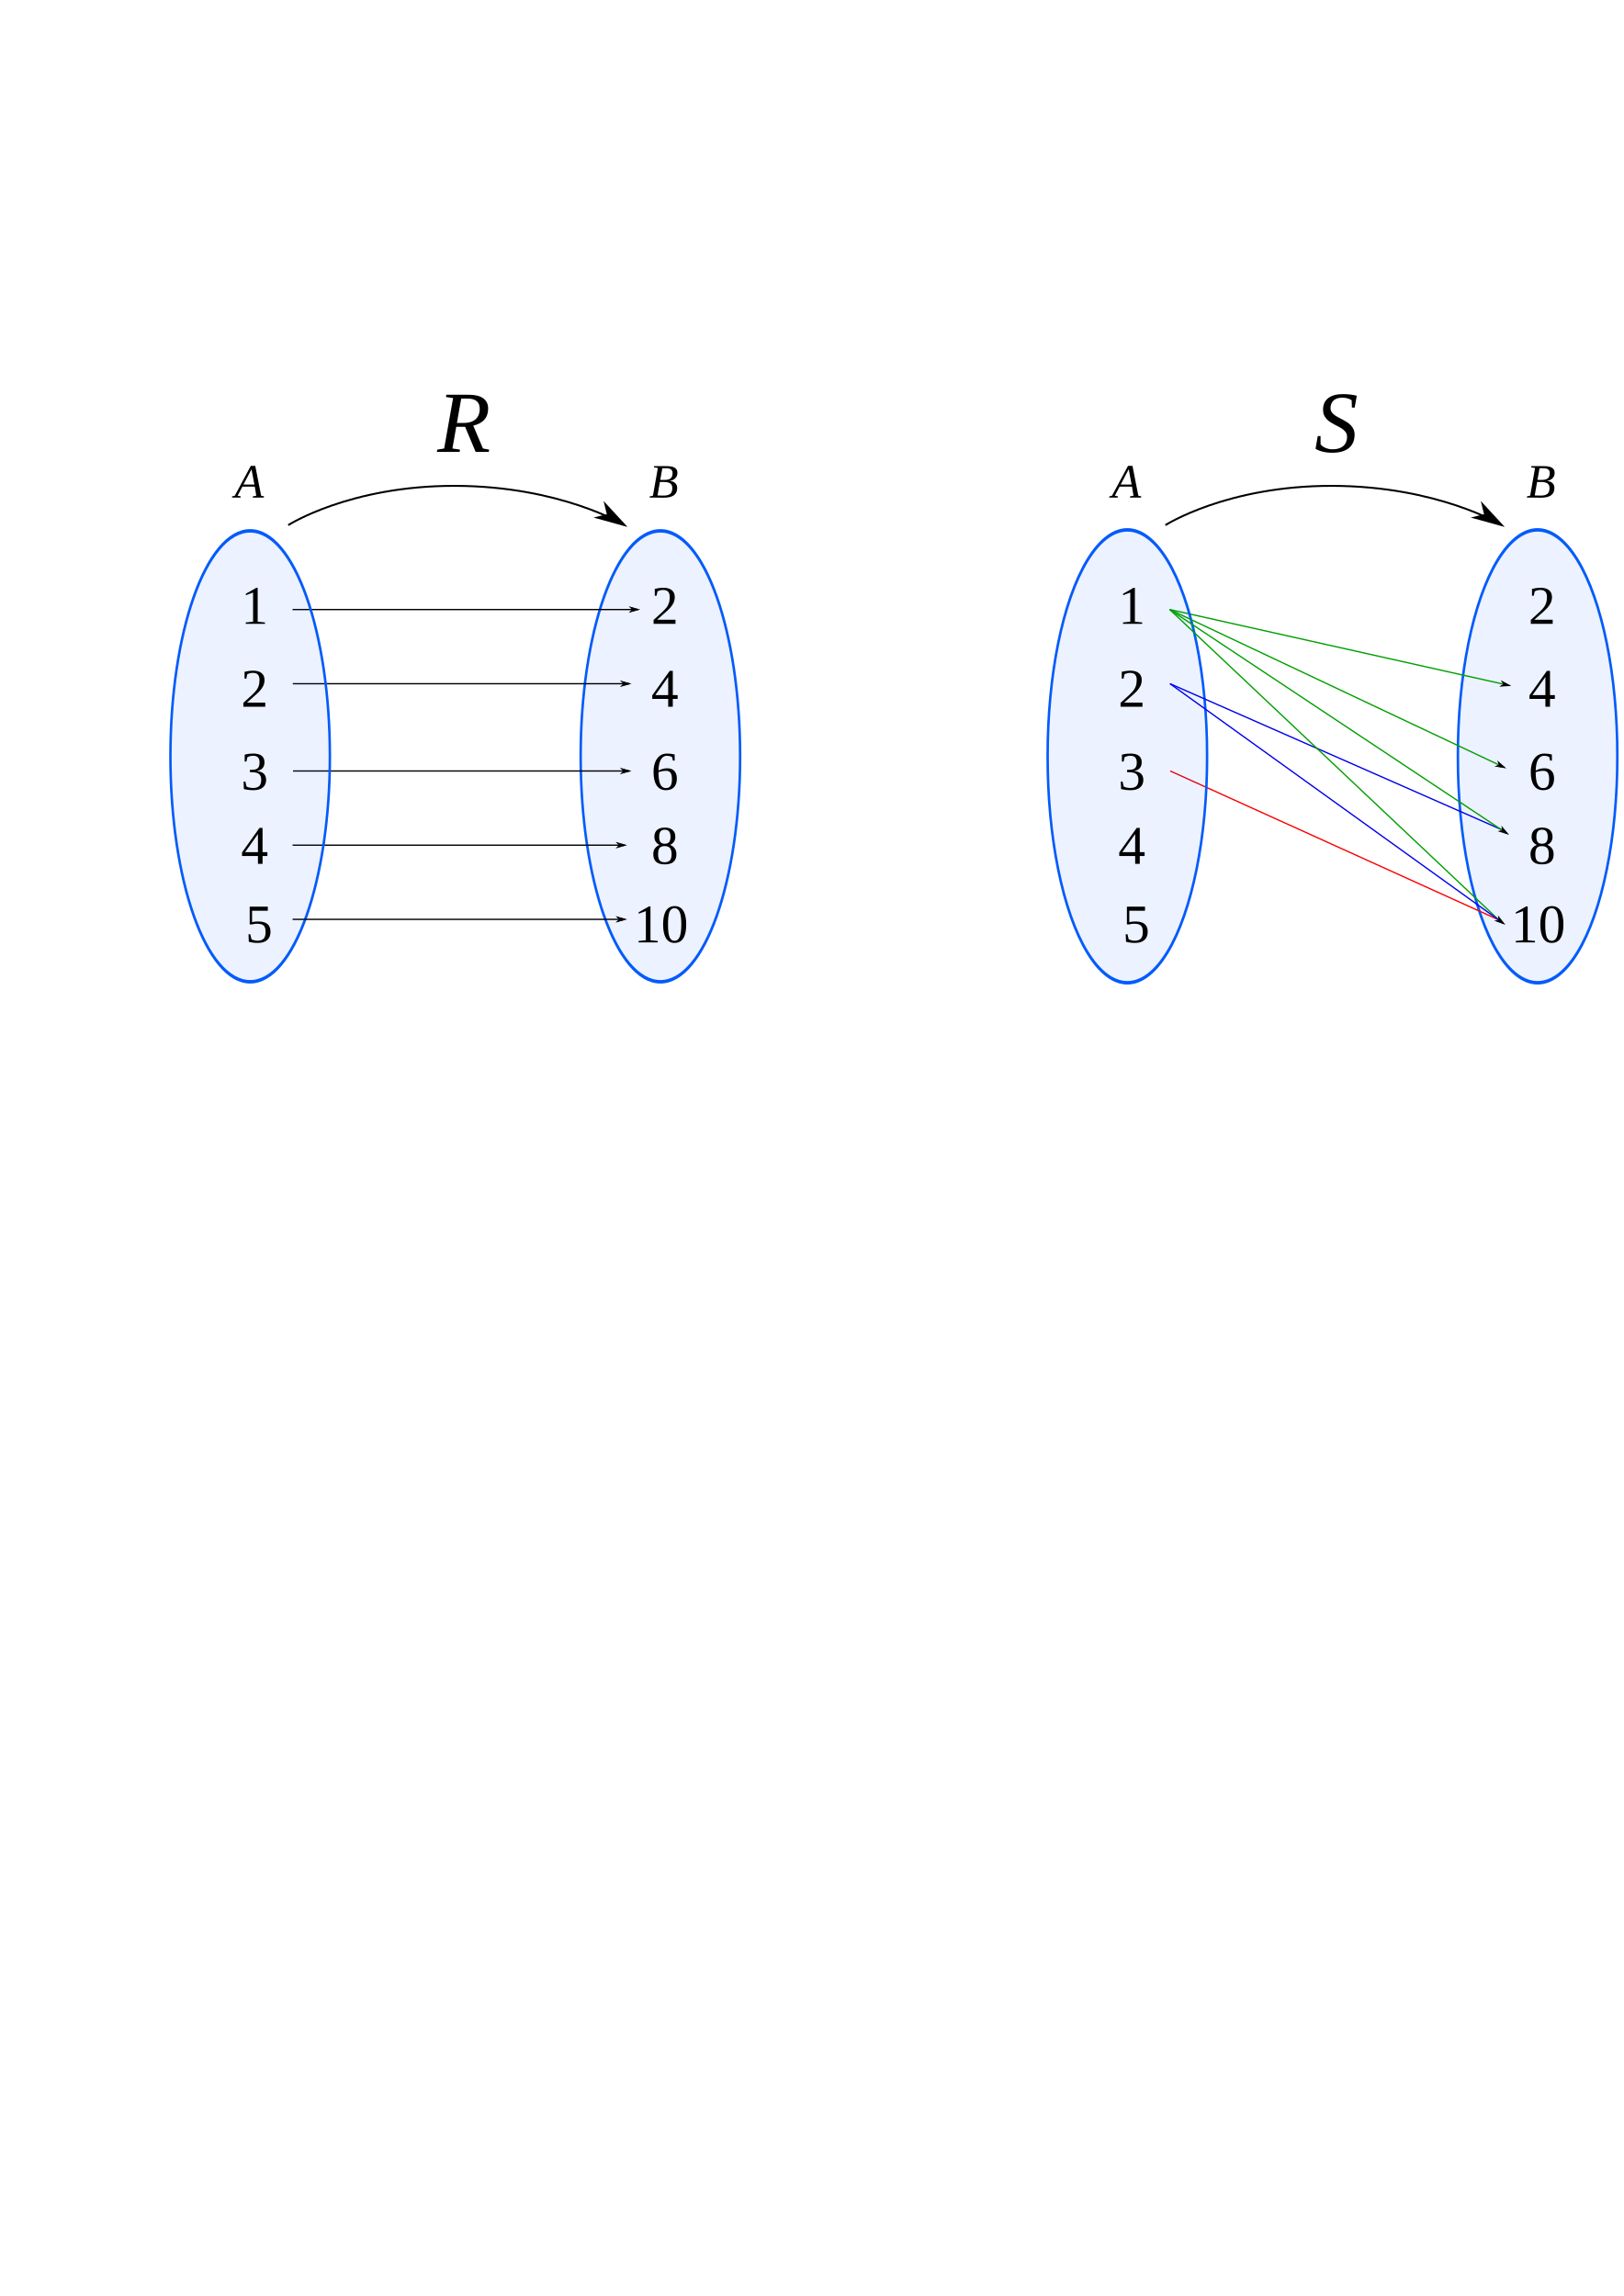
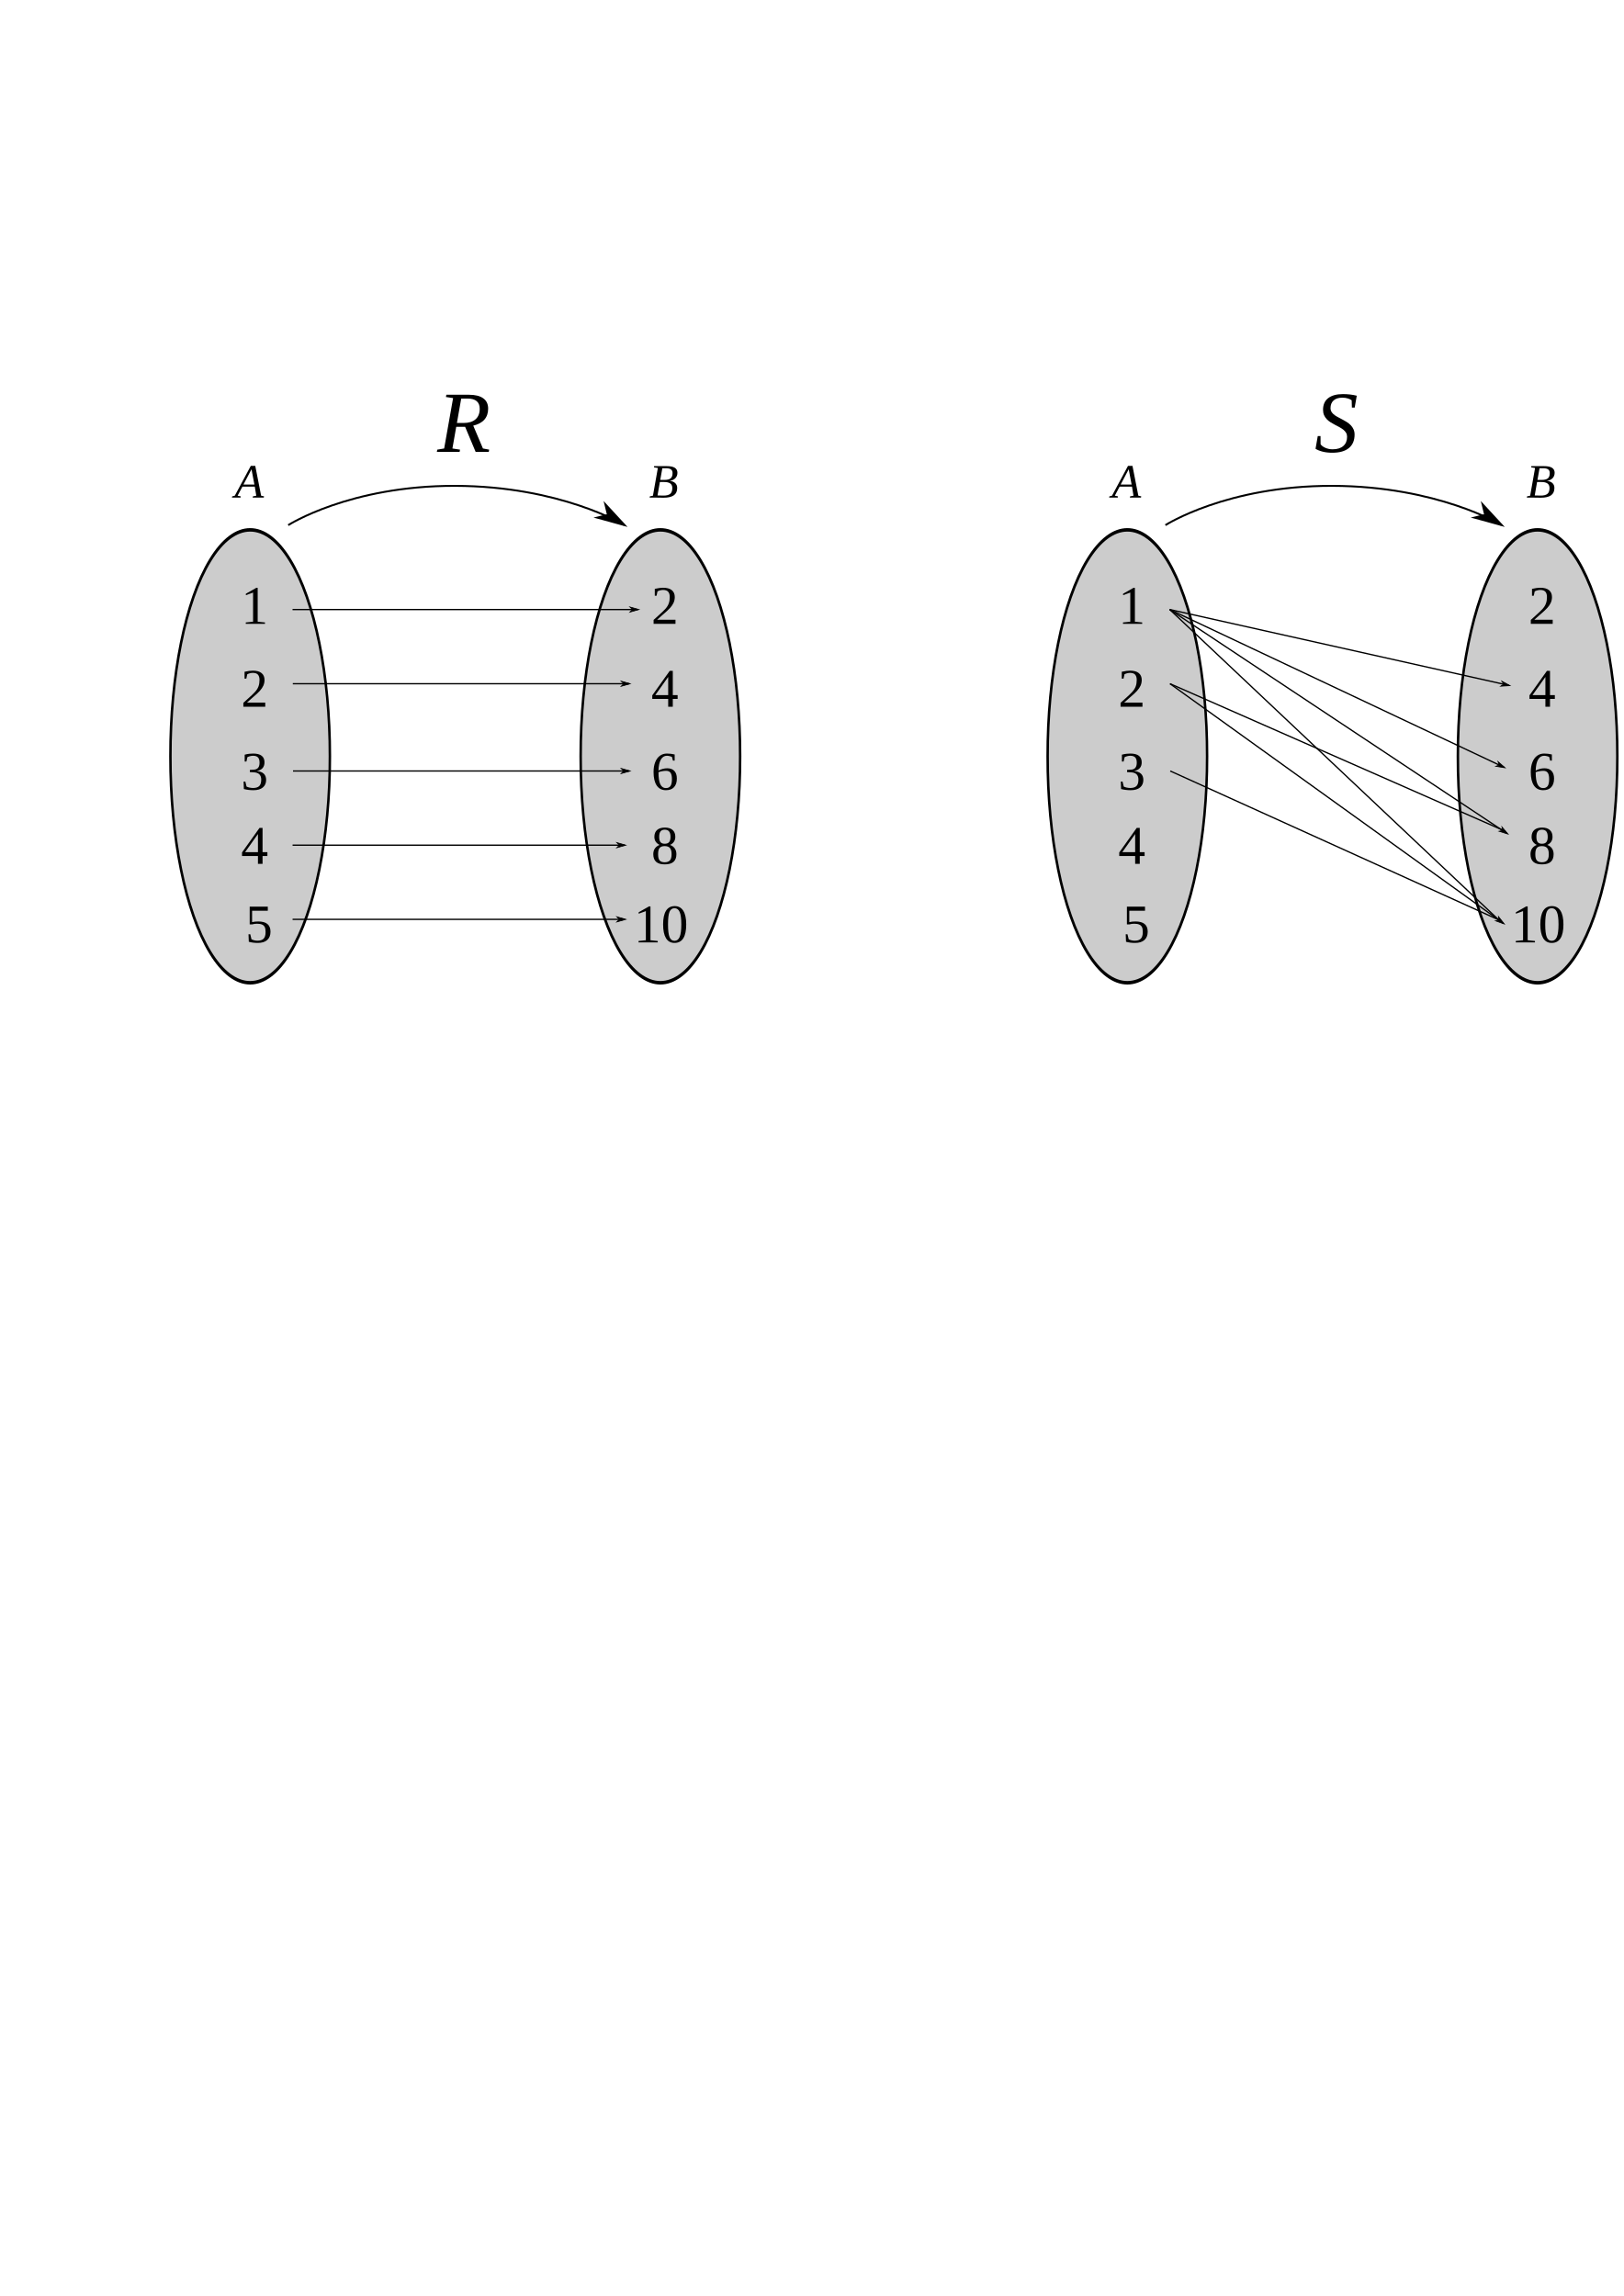
<svg xmlns="http://www.w3.org/2000/svg" xmlns:ns1="http://www.openswatchbook.org/uri/2009/osb" width="744.094" height="1052.362" id="svg2" version="1.1">
  <defs id="defs4">
    <marker orient="auto" refY="0.0" refX="0.0" id="Arrow2Lend" style="overflow:visible;">
      <path id="path5283" style="font-size:12.0;fill-rule:evenodd;stroke-width:0.625;stroke-linejoin:round;" d="M 8.719,4.034 L -2.207,0.016 L 8.719,-4.002 C 6.973,-1.63 6.983,1.616 8.719,4.034 z " transform="scale(1.1) rotate(180) translate(1,0)" />
    </marker>
    <marker orient="auto" refY="0.0" refX="0.0" id="Arrow1Mend" style="overflow:visible;">
      <path id="path5271" d="M 0.0,0.0 L 5.0,-5.0 L -12.5,0.0 L 5.0,5.0 L 0.0,0.0 z " style="fill-rule:evenodd;stroke:#000000;stroke-width:1.0pt;marker-start:none;" transform="scale(0.4) rotate(180) translate(10,0)" />
    </marker>
    <marker orient="auto" refY="0.0" refX="0.0" id="Arrow1Lend" style="overflow:visible;">
      <path id="path5265" d="M 0.0,0.0 L 5.0,-5.0 L -12.5,0.0 L 5.0,5.0 L 0.0,0.0 z " style="fill-rule:evenodd;stroke:#000000;stroke-width:1.0pt;marker-start:none;" transform="scale(0.8) rotate(180) translate(12.5,0)" />
    </marker>
    <linearGradient id="linearGradient5205" ns1:paint="solid">
      <stop style="stop-color:#055bfb;stop-opacity:1;" offset="0" id="stop5207" />
    </linearGradient>
  </defs>
  <g id="layer1">
-     <g id="g11901" transform="translate(-74,0)">
-       <path style="fill:#055bfb;fill-opacity:0.076;stroke:#045bfb;stroke-width:1.6;stroke-miterlimit:4;stroke-opacity:1;stroke-dasharray:none" id="path5239" d="m 229.286,347.719 c 0,57.004 -23.025,103.214 -51.429,103.214 -28.403,0 -51.429,-46.211 -51.429,-103.214 0,-57.004 23.025,-103.214 51.429,-103.214 28.403,0 51.429,46.211 51.429,103.214 z" transform="matrix(0.7104569,0,0,1.001214,250.2765,-1.486134)" />
-       <text xml:space="preserve" style="font-size:25px;font-style:normal;font-variant:normal;font-weight:bold;font-stretch:normal;line-height:125%;letter-spacing:0px;word-spacing:0px;fill:#000000;fill-opacity:1;stroke:none;font-family:Times New Roman;-inkscape-font-specification:Times New Roman" x="372.429" y="285.934" id="text5241">
-         <tspan id="tspan5243" x="372.429" y="285.934" style="font-size:25px;font-style:normal;font-variant:normal;font-weight:normal;font-stretch:normal;font-family:Times New Roman;-inkscape-font-specification:Times New Roman">2</tspan>
-       </text>
-       <path id="path5257" d="m 206.074,240.698 c 0,0 28.157,-18.123 76.469,-18.01 48.312,0.114 77.59,17.947 77.59,17.947" style="fill:none;stroke:#000000;stroke-width:0.876px;stroke-linecap:butt;stroke-linejoin:miter;stroke-opacity:1;marker-end:url(#Arrow1Lend)" />
-       <path id="path6075" d="m 208.064,279.38 158.166,0 0,0" style="fill:none;stroke:#000000;stroke-width:0.6;stroke-linecap:butt;stroke-linejoin:miter;stroke-miterlimit:4;stroke-opacity:1;stroke-dasharray:none;marker-end:url(#Arrow1Mend)" />
-       <path style="fill:none;stroke:#000000;stroke-width:0.6;stroke-linecap:butt;stroke-linejoin:miter;stroke-miterlimit:4;stroke-opacity:1;stroke-dasharray:none;marker-end:url(#Arrow1Mend)" d="m 208.181,313.38 154.05,0 0,0" id="path6263" />
-       <path id="path6265" d="m 208.279,353.38 153.951,0 0,0" style="fill:none;stroke:#000000;stroke-width:0.6;stroke-linecap:butt;stroke-linejoin:miter;stroke-miterlimit:4;stroke-opacity:1;stroke-dasharray:none;marker-end:url(#Arrow1Mend)" />
-       <path style="fill:none;stroke:#000000;stroke-width:0.6;stroke-linecap:butt;stroke-linejoin:miter;stroke-miterlimit:4;stroke-opacity:1;stroke-dasharray:none;marker-end:url(#Arrow1Mend)" d="m 208.083,387.38 152.148,0 0,0" id="path6267" />
-       <text id="text6273" y="323.934" x="372.429" style="font-size:25px;font-style:normal;font-variant:normal;font-weight:bold;font-stretch:normal;line-height:125%;letter-spacing:0px;word-spacing:0px;fill:#000000;fill-opacity:1;stroke:none;font-family:Times New Roman;-inkscape-font-specification:Times New Roman" xml:space="preserve">
-         <tspan style="font-size:25px;font-style:normal;font-variant:normal;font-weight:normal;font-stretch:normal;font-family:Times New Roman;-inkscape-font-specification:Times New Roman" y="323.934" x="372.429" id="tspan6275">4</tspan>
-       </text>
-       <text xml:space="preserve" style="font-size:25px;font-style:normal;font-variant:normal;font-weight:bold;font-stretch:normal;line-height:125%;letter-spacing:0px;word-spacing:0px;fill:#000000;fill-opacity:1;stroke:none;font-family:Times New Roman;-inkscape-font-specification:Times New Roman" x="372.429" y="361.934" id="text6277">
-         <tspan id="tspan6279" x="372.429" y="361.934" style="font-size:25px;font-style:normal;font-variant:normal;font-weight:normal;font-stretch:normal;font-family:Times New Roman;-inkscape-font-specification:Times New Roman">6</tspan>
-       </text>
-       <text id="text6281" y="395.934" x="372.429" style="font-size:25px;font-style:normal;font-variant:normal;font-weight:bold;font-stretch:normal;line-height:125%;letter-spacing:0px;word-spacing:0px;fill:#000000;fill-opacity:1;stroke:none;font-family:Times New Roman;-inkscape-font-specification:Times New Roman" xml:space="preserve">
-         <tspan style="font-size:25px;font-style:normal;font-variant:normal;font-weight:normal;font-stretch:normal;font-family:Times New Roman;-inkscape-font-specification:Times New Roman" y="395.934" x="372.429" id="tspan6283">8</tspan>
-       </text>
-       <text xml:space="preserve" style="font-size:25px;font-style:normal;font-variant:normal;font-weight:bold;font-stretch:normal;line-height:125%;letter-spacing:0px;word-spacing:0px;fill:#000000;fill-opacity:1;stroke:none;font-family:Times New Roman;-inkscape-font-specification:Times New Roman" x="364.429" y="431.934" id="text6285">
-         <tspan id="tspan6287" x="364.429" y="431.934" style="font-size:25px;font-style:normal;font-variant:normal;font-weight:normal;font-stretch:normal;font-family:Times New Roman;-inkscape-font-specification:Times New Roman">10</tspan>
-       </text>
-       <path transform="matrix(0.7104569,0,0,1.001214,62.27647,-1.486134)" d="m 229.286,347.719 c 0,57.004 -23.025,103.214 -51.429,103.214 -28.403,0 -51.429,-46.211 -51.429,-103.214 0,-57.004 23.025,-103.214 51.429,-103.214 28.403,0 51.429,46.211 51.429,103.214 z" id="path6289" style="fill:#055bfb;fill-opacity:0.076;stroke:#045bfb;stroke-width:1.6;stroke-miterlimit:4;stroke-opacity:1;stroke-dasharray:none" />
-       <text id="text6291" y="285.934" x="184.429" style="font-size:25px;font-style:normal;font-variant:normal;font-weight:bold;font-stretch:normal;line-height:125%;letter-spacing:0px;word-spacing:0px;fill:#000000;fill-opacity:1;stroke:none;font-family:Times New Roman;-inkscape-font-specification:Times New Roman" xml:space="preserve">
-         <tspan style="font-size:25px;font-style:normal;font-variant:normal;font-weight:normal;font-stretch:normal;font-family:Times New Roman;-inkscape-font-specification:Times New Roman" y="285.934" x="184.429" id="tspan6293">1</tspan>
-       </text>
-       <text xml:space="preserve" style="font-size:25px;font-style:normal;font-variant:normal;font-weight:bold;font-stretch:normal;line-height:125%;letter-spacing:0px;word-spacing:0px;fill:#000000;fill-opacity:1;stroke:none;font-family:Times New Roman;-inkscape-font-specification:Times New Roman" x="184.429" y="323.934" id="text6295">
-         <tspan id="tspan6297" x="184.429" y="323.934" style="font-size:25px;font-style:normal;font-variant:normal;font-weight:normal;font-stretch:normal;font-family:Times New Roman;-inkscape-font-specification:Times New Roman">2</tspan>
-       </text>
-       <text id="text6299" y="361.934" x="184.429" style="font-size:25px;font-style:normal;font-variant:normal;font-weight:bold;font-stretch:normal;line-height:125%;letter-spacing:0px;word-spacing:0px;fill:#000000;fill-opacity:1;stroke:none;font-family:Times New Roman;-inkscape-font-specification:Times New Roman" xml:space="preserve">
-         <tspan style="font-size:25px;font-style:normal;font-variant:normal;font-weight:normal;font-stretch:normal;font-family:Times New Roman;-inkscape-font-specification:Times New Roman" y="361.934" x="184.429" id="tspan6301">3</tspan>
-       </text>
-       <text xml:space="preserve" style="font-size:25px;font-style:normal;font-variant:normal;font-weight:bold;font-stretch:normal;line-height:125%;letter-spacing:0px;word-spacing:0px;fill:#000000;fill-opacity:1;stroke:none;font-family:Times New Roman;-inkscape-font-specification:Times New Roman" x="184.429" y="395.934" id="text6303">
-         <tspan id="tspan6305" x="184.429" y="395.934" style="font-size:25px;font-style:normal;font-variant:normal;font-weight:normal;font-stretch:normal;font-family:Times New Roman;-inkscape-font-specification:Times New Roman">4</tspan>
-       </text>
-       <text id="text6307" y="431.934" x="186.429" style="font-size:25px;font-style:normal;font-variant:normal;font-weight:bold;font-stretch:normal;line-height:125%;letter-spacing:0px;word-spacing:0px;fill:#000000;fill-opacity:1;stroke:none;font-family:Times New Roman;-inkscape-font-specification:Times New Roman" xml:space="preserve">
-         <tspan style="font-size:25px;font-style:normal;font-variant:normal;font-weight:normal;font-stretch:normal;font-family:Times New Roman;-inkscape-font-specification:Times New Roman" y="431.934" x="186.429" id="tspan6309">5</tspan>
-       </text>
-       <path id="path6311" d="m 208.083,421.38 152.148,0 0,0" style="fill:none;stroke:#000000;stroke-width:0.6;stroke-linecap:butt;stroke-linejoin:miter;stroke-miterlimit:4;stroke-opacity:1;stroke-dasharray:none;marker-end:url(#Arrow1Mend)" />
-       <text id="text6313" y="207.12" x="274.407" style="font-size:40px;font-style:normal;font-variant:normal;font-weight:normal;font-stretch:normal;text-indent:0;text-align:start;text-decoration:none;line-height:125%;letter-spacing:0px;word-spacing:0px;text-transform:none;direction:ltr;block-progression:tb;writing-mode:lr-tb;text-anchor:start;baseline-shift:baseline;color:#000000;fill:#000000;fill-opacity:1;fill-rule:nonzero;stroke:none;stroke-width:1px;marker:none;visibility:visible;display:inline;overflow:visible;enable-background:accumulate;font-family:Arabic Typesetting;-inkscape-font-specification:Arabic Typesetting" xml:space="preserve">
-         <tspan style="font-size:40px;font-style:italic;font-variant:normal;font-weight:normal;font-stretch:normal;text-align:start;line-height:125%;writing-mode:lr-tb;text-anchor:start;font-family:Times New Roman;-inkscape-font-specification:'Times New Roman, Italic'" y="207.12" x="274.407" id="tspan6315">R</tspan>
-       </text>
-     </g>
+     <path transform="matrix(0.7104569,0,0,1.001214,176.2765,-1.486134)" d="m 229.286,347.719 a 51.429,103.214 0 1 1 -102.857,0 51.429,103.214 0 1 1 102.857,0 z" id="path5239" style="fill:#cccccc;fill-opacity:1;stroke:#000000;stroke-width:1.6;stroke-miterlimit:4;stroke-opacity:1;stroke-dasharray:none" />
+     <text id="text5241" y="285.934" x="298.429" style="font-size:25px;font-style:normal;font-variant:normal;font-weight:bold;font-stretch:normal;line-height:125%;letter-spacing:0px;word-spacing:0px;fill:#000000;fill-opacity:1;stroke:none;font-family:Times New Roman;-inkscape-font-specification:Times New Roman" xml:space="preserve">
+       <tspan style="font-size:25px;font-style:normal;font-variant:normal;font-weight:normal;font-stretch:normal;font-family:Times New Roman;-inkscape-font-specification:Times New Roman" y="285.934" x="298.429" id="tspan5243">2</tspan>
+     </text>
+     <path style="fill:none;stroke:#000000;stroke-width:0.876px;stroke-linecap:butt;stroke-linejoin:miter;stroke-opacity:1;marker-end:url(#Arrow1Lend)" d="m 132.074,240.698 c 0,0 28.157,-18.123 76.469,-18.01 48.312,0.114 77.59,17.947 77.59,17.947" id="path5257" />
+     <text xml:space="preserve" style="font-size:25px;font-style:normal;font-variant:normal;font-weight:bold;font-stretch:normal;line-height:125%;letter-spacing:0px;word-spacing:0px;fill:#000000;fill-opacity:1;stroke:none;font-family:Times New Roman;-inkscape-font-specification:Times New Roman" x="298.429" y="323.934" id="text6273">
+       <tspan id="tspan6275" x="298.429" y="323.934" style="font-size:25px;font-style:normal;font-variant:normal;font-weight:normal;font-stretch:normal;font-family:Times New Roman;-inkscape-font-specification:Times New Roman">4</tspan>
+     </text>
+     <text id="text6277" y="361.934" x="298.429" style="font-size:25px;font-style:normal;font-variant:normal;font-weight:bold;font-stretch:normal;line-height:125%;letter-spacing:0px;word-spacing:0px;fill:#000000;fill-opacity:1;stroke:none;font-family:Times New Roman;-inkscape-font-specification:Times New Roman" xml:space="preserve">
+       <tspan style="font-size:25px;font-style:normal;font-variant:normal;font-weight:normal;font-stretch:normal;font-family:Times New Roman;-inkscape-font-specification:Times New Roman" y="361.934" x="298.429" id="tspan6279">6</tspan>
+     </text>
+     <text xml:space="preserve" style="font-size:25px;font-style:normal;font-variant:normal;font-weight:bold;font-stretch:normal;line-height:125%;letter-spacing:0px;word-spacing:0px;fill:#000000;fill-opacity:1;stroke:none;font-family:Times New Roman;-inkscape-font-specification:Times New Roman" x="298.429" y="395.934" id="text6281">
+       <tspan id="tspan6283" x="298.429" y="395.934" style="font-size:25px;font-style:normal;font-variant:normal;font-weight:normal;font-stretch:normal;font-family:Times New Roman;-inkscape-font-specification:Times New Roman">8</tspan>
+     </text>
+     <text id="text6285" y="431.934" x="290.429" style="font-size:25px;font-style:normal;font-variant:normal;font-weight:bold;font-stretch:normal;line-height:125%;letter-spacing:0px;word-spacing:0px;fill:#000000;fill-opacity:1;stroke:none;font-family:Times New Roman;-inkscape-font-specification:Times New Roman" xml:space="preserve">
+       <tspan style="font-size:25px;font-style:normal;font-variant:normal;font-weight:normal;font-stretch:normal;font-family:Times New Roman;-inkscape-font-specification:Times New Roman" y="431.934" x="290.429" id="tspan6287">10</tspan>
+     </text>
+     <path style="fill:#cccccc;fill-opacity:1;stroke:#000000;stroke-width:1.6;stroke-miterlimit:4;stroke-opacity:1;stroke-dasharray:none" id="path6289" d="m 229.286,347.719 a 51.429,103.214 0 1 1 -102.857,0 51.429,103.214 0 1 1 102.857,0 z" transform="matrix(0.7104569,0,0,1.001214,-11.72353,-1.486134)" />
+     <text xml:space="preserve" style="font-size:25px;font-style:normal;font-variant:normal;font-weight:bold;font-stretch:normal;line-height:125%;letter-spacing:0px;word-spacing:0px;fill:#000000;fill-opacity:1;stroke:none;font-family:Times New Roman;-inkscape-font-specification:Times New Roman" x="110.429" y="285.934" id="text6291">
+       <tspan id="tspan6293" x="110.429" y="285.934" style="font-size:25px;font-style:normal;font-variant:normal;font-weight:normal;font-stretch:normal;font-family:Times New Roman;-inkscape-font-specification:Times New Roman">1</tspan>
+     </text>
+     <text id="text6295" y="323.934" x="110.429" style="font-size:25px;font-style:normal;font-variant:normal;font-weight:bold;font-stretch:normal;line-height:125%;letter-spacing:0px;word-spacing:0px;fill:#000000;fill-opacity:1;stroke:none;font-family:Times New Roman;-inkscape-font-specification:Times New Roman" xml:space="preserve">
+       <tspan style="font-size:25px;font-style:normal;font-variant:normal;font-weight:normal;font-stretch:normal;font-family:Times New Roman;-inkscape-font-specification:Times New Roman" y="323.934" x="110.429" id="tspan6297">2</tspan>
+     </text>
+     <text xml:space="preserve" style="font-size:25px;font-style:normal;font-variant:normal;font-weight:bold;font-stretch:normal;line-height:125%;letter-spacing:0px;word-spacing:0px;fill:#000000;fill-opacity:1;stroke:none;font-family:Times New Roman;-inkscape-font-specification:Times New Roman" x="110.429" y="361.934" id="text6299">
+       <tspan id="tspan6301" x="110.429" y="361.934" style="font-size:25px;font-style:normal;font-variant:normal;font-weight:normal;font-stretch:normal;font-family:Times New Roman;-inkscape-font-specification:Times New Roman">3</tspan>
+     </text>
+     <text id="text6303" y="395.934" x="110.429" style="font-size:25px;font-style:normal;font-variant:normal;font-weight:bold;font-stretch:normal;line-height:125%;letter-spacing:0px;word-spacing:0px;fill:#000000;fill-opacity:1;stroke:none;font-family:Times New Roman;-inkscape-font-specification:Times New Roman" xml:space="preserve">
+       <tspan style="font-size:25px;font-style:normal;font-variant:normal;font-weight:normal;font-stretch:normal;font-family:Times New Roman;-inkscape-font-specification:Times New Roman" y="395.934" x="110.429" id="tspan6305">4</tspan>
+     </text>
+     <text xml:space="preserve" style="font-size:25px;font-style:normal;font-variant:normal;font-weight:bold;font-stretch:normal;line-height:125%;letter-spacing:0px;word-spacing:0px;fill:#000000;fill-opacity:1;stroke:none;font-family:Times New Roman;-inkscape-font-specification:Times New Roman" x="112.429" y="431.934" id="text6307">
+       <tspan id="tspan6309" x="112.429" y="431.934" style="font-size:25px;font-style:normal;font-variant:normal;font-weight:normal;font-stretch:normal;font-family:Times New Roman;-inkscape-font-specification:Times New Roman">5</tspan>
+     </text>
+     <text xml:space="preserve" style="font-size:40px;font-style:normal;font-variant:normal;font-weight:normal;font-stretch:normal;text-indent:0;text-align:start;text-decoration:none;line-height:125%;letter-spacing:0px;word-spacing:0px;text-transform:none;direction:ltr;block-progression:tb;writing-mode:lr-tb;text-anchor:start;baseline-shift:baseline;color:#000000;fill:#000000;fill-opacity:1;fill-rule:nonzero;stroke:none;stroke-width:1px;marker:none;visibility:visible;display:inline;overflow:visible;enable-background:accumulate;font-family:Arabic Typesetting;-inkscape-font-specification:Arabic Typesetting" x="200.407" y="207.12" id="text6313">
+       <tspan id="tspan6315" x="200.407" y="207.12" style="font-size:40px;font-style:italic;font-variant:normal;font-weight:normal;font-stretch:normal;text-align:start;line-height:125%;writing-mode:lr-tb;text-anchor:start;font-family:Times New Roman;-inkscape-font-specification:'Times New Roman, Italic'">R</tspan>
+     </text>
    <rect style="fill:none;stroke:none;stroke-width:0.61;stroke-miterlimit:4;stroke-opacity:1;stroke-dasharray:none" id="rect6317" width="300.867" height="307.541" x="57.599" y="166.419" />
    <rect y="163.314" x="54.258" height="314.202" width="307.502" id="rect6319" style="fill:none;stroke:none;stroke-width:0.624;stroke-miterlimit:4;stroke-opacity:1;stroke-dasharray:none" />
    <rect y="166.419" x="459.599" height="307.541" width="300.867" id="rect6381" style="fill:none;stroke:none;stroke-width:0.61;stroke-miterlimit:4;stroke-opacity:1;stroke-dasharray:none" />
    <rect style="fill:none;stroke:none;stroke-width:0.624;stroke-miterlimit:4;stroke-opacity:1;stroke-dasharray:none" id="rect6383" width="307.502" height="314.202" x="456.258" y="163.314" />
-     <g id="g11933">
-       <path transform="matrix(0.7104569,0,0,1.001214,578.2765,-1.486134)" d="m 229.286,347.719 a 51.429,103.214 0 1 1 -102.857,0 51.429,103.214 0 1 1 102.857,0 z" id="path6321" style="fill:#055bfb;fill-opacity:0.076;stroke:#045bfb;stroke-width:1.6;stroke-miterlimit:4;stroke-opacity:1;stroke-dasharray:none" />
-       <text id="text6323" y="285.934" x="700.429" style="font-size:25px;font-style:normal;font-variant:normal;font-weight:bold;font-stretch:normal;line-height:125%;letter-spacing:0px;word-spacing:0px;fill:#000000;fill-opacity:1;stroke:none;font-family:Times New Roman;-inkscape-font-specification:Times New Roman" xml:space="preserve">
-         <tspan style="font-size:25px;font-style:normal;font-variant:normal;font-weight:normal;font-stretch:normal;font-family:Times New Roman;-inkscape-font-specification:Times New Roman" y="285.934" x="700.429" id="tspan6325">2</tspan>
-       </text>
-       <path style="fill:none;stroke:#000000;stroke-width:0.876px;stroke-linecap:butt;stroke-linejoin:miter;stroke-opacity:1;marker-end:url(#Arrow1Lend)" d="m 534.074,240.698 c 0,0 28.157,-18.123 76.469,-18.01 48.312,0.114 77.59,17.947 77.59,17.947" id="path6327" />
-       <path style="fill:none;stroke:#009f00;stroke-width:0.6;stroke-linecap:butt;stroke-linejoin:miter;stroke-miterlimit:4;stroke-opacity:1;stroke-dasharray:none;marker-end:url(#Arrow1Mend);marker-mid:none" d="m 536.064,279.38 155.385,34.759" id="path6329" />
-       <path style="fill:none;stroke:#fb0000;stroke-width:0.6;stroke-linecap:butt;stroke-linejoin:miter;stroke-miterlimit:4;stroke-opacity:1;stroke-dasharray:none;marker-end:none" d="m 536.279,353.38 151.673,68.748" id="path6333" />
-       <text xml:space="preserve" style="font-size:25px;font-style:normal;font-variant:normal;font-weight:bold;font-stretch:normal;line-height:125%;letter-spacing:0px;word-spacing:0px;fill:#000000;fill-opacity:1;stroke:none;font-family:Times New Roman;-inkscape-font-specification:Times New Roman" x="700.429" y="323.934" id="text6337">
-         <tspan id="tspan6339" x="700.429" y="323.934" style="font-size:25px;font-style:normal;font-variant:normal;font-weight:normal;font-stretch:normal;font-family:Times New Roman;-inkscape-font-specification:Times New Roman">4</tspan>
-       </text>
-       <text id="text6341" y="361.934" x="700.429" style="font-size:25px;font-style:normal;font-variant:normal;font-weight:bold;font-stretch:normal;line-height:125%;letter-spacing:0px;word-spacing:0px;fill:#000000;fill-opacity:1;stroke:none;font-family:Times New Roman;-inkscape-font-specification:Times New Roman" xml:space="preserve">
-         <tspan style="font-size:25px;font-style:normal;font-variant:normal;font-weight:normal;font-stretch:normal;font-family:Times New Roman;-inkscape-font-specification:Times New Roman" y="361.934" x="700.429" id="tspan6343">6</tspan>
-       </text>
-       <text xml:space="preserve" style="font-size:25px;font-style:normal;font-variant:normal;font-weight:bold;font-stretch:normal;line-height:125%;letter-spacing:0px;word-spacing:0px;fill:#000000;fill-opacity:1;stroke:none;font-family:Times New Roman;-inkscape-font-specification:Times New Roman" x="700.429" y="395.934" id="text6345">
-         <tspan id="tspan6347" x="700.429" y="395.934" style="font-size:25px;font-style:normal;font-variant:normal;font-weight:normal;font-stretch:normal;font-family:Times New Roman;-inkscape-font-specification:Times New Roman">8</tspan>
-       </text>
-       <text id="text6349" y="431.934" x="692.429" style="font-size:25px;font-style:normal;font-variant:normal;font-weight:bold;font-stretch:normal;line-height:125%;letter-spacing:0px;word-spacing:0px;fill:#000000;fill-opacity:1;stroke:none;font-family:Times New Roman;-inkscape-font-specification:Times New Roman" xml:space="preserve">
-         <tspan style="font-size:25px;font-style:normal;font-variant:normal;font-weight:normal;font-stretch:normal;font-family:Times New Roman;-inkscape-font-specification:Times New Roman" y="431.934" x="692.429" id="tspan6351">10</tspan>
-       </text>
-       <path style="fill:#055bfb;fill-opacity:0.076;stroke:#045bfb;stroke-width:1.6;stroke-miterlimit:4;stroke-opacity:1;stroke-dasharray:none" id="path6353" d="m 229.286,347.719 a 51.429,103.214 0 1 1 -102.857,0 51.429,103.214 0 1 1 102.857,0 z" transform="matrix(0.7104569,0,0,1.001214,390.2765,-1.486134)" />
-       <text xml:space="preserve" style="font-size:25px;font-style:normal;font-variant:normal;font-weight:bold;font-stretch:normal;line-height:125%;letter-spacing:0px;word-spacing:0px;fill:#000000;fill-opacity:1;stroke:none;font-family:Times New Roman;-inkscape-font-specification:Times New Roman" x="512.429" y="285.934" id="text6355">
-         <tspan id="tspan6357" x="512.429" y="285.934" style="font-size:25px;font-style:normal;font-variant:normal;font-weight:normal;font-stretch:normal;font-family:Times New Roman;-inkscape-font-specification:Times New Roman">1</tspan>
-       </text>
-       <text id="text6359" y="323.934" x="512.429" style="font-size:25px;font-style:normal;font-variant:normal;font-weight:bold;font-stretch:normal;line-height:125%;letter-spacing:0px;word-spacing:0px;fill:#000000;fill-opacity:1;stroke:none;font-family:Times New Roman;-inkscape-font-specification:Times New Roman" xml:space="preserve">
-         <tspan style="font-size:25px;font-style:normal;font-variant:normal;font-weight:normal;font-stretch:normal;font-family:Times New Roman;-inkscape-font-specification:Times New Roman" y="323.934" x="512.429" id="tspan6361">2</tspan>
-       </text>
-       <text xml:space="preserve" style="font-size:25px;font-style:normal;font-variant:normal;font-weight:bold;font-stretch:normal;line-height:125%;letter-spacing:0px;word-spacing:0px;fill:#000000;fill-opacity:1;stroke:none;font-family:Times New Roman;-inkscape-font-specification:Times New Roman" x="512.429" y="361.934" id="text6363">
-         <tspan id="tspan6365" x="512.429" y="361.934" style="font-size:25px;font-style:normal;font-variant:normal;font-weight:normal;font-stretch:normal;font-family:Times New Roman;-inkscape-font-specification:Times New Roman">3</tspan>
-       </text>
-       <text id="text6367" y="395.934" x="512.429" style="font-size:25px;font-style:normal;font-variant:normal;font-weight:bold;font-stretch:normal;line-height:125%;letter-spacing:0px;word-spacing:0px;fill:#000000;fill-opacity:1;stroke:none;font-family:Times New Roman;-inkscape-font-specification:Times New Roman" xml:space="preserve">
-         <tspan style="font-size:25px;font-style:normal;font-variant:normal;font-weight:normal;font-stretch:normal;font-family:Times New Roman;-inkscape-font-specification:Times New Roman" y="395.934" x="512.429" id="tspan6369">4</tspan>
-       </text>
-       <text xml:space="preserve" style="font-size:25px;font-style:normal;font-variant:normal;font-weight:bold;font-stretch:normal;line-height:125%;letter-spacing:0px;word-spacing:0px;fill:#000000;fill-opacity:1;stroke:none;font-family:Times New Roman;-inkscape-font-specification:Times New Roman" x="514.429" y="431.934" id="text6371">
-         <tspan id="tspan6373" x="514.429" y="431.934" style="font-size:25px;font-style:normal;font-variant:normal;font-weight:normal;font-stretch:normal;font-family:Times New Roman;-inkscape-font-specification:Times New Roman">5</tspan>
-       </text>
-       <text xml:space="preserve" style="font-size:40px;font-style:normal;font-variant:normal;font-weight:normal;font-stretch:normal;text-indent:0;text-align:start;text-decoration:none;line-height:125%;letter-spacing:0px;word-spacing:0px;text-transform:none;direction:ltr;block-progression:tb;writing-mode:lr-tb;text-anchor:start;baseline-shift:baseline;color:#000000;fill:#000000;fill-opacity:1;fill-rule:nonzero;stroke:none;stroke-width:1px;marker:none;visibility:visible;display:inline;overflow:visible;enable-background:accumulate;font-family:Arabic Typesetting;-inkscape-font-specification:Arabic Typesetting" x="602.407" y="207.12" id="text6377">
-         <tspan id="tspan6379" x="602.407" y="207.12" style="font-size:40px;font-style:italic;font-variant:normal;font-weight:normal;font-stretch:normal;text-align:start;line-height:125%;writing-mode:lr-tb;text-anchor:start;font-family:Times New Roman;-inkscape-font-specification:'Times New Roman, Italic'">S</tspan>
-       </text>
-       <path style="fill:none;stroke:#0000ea;stroke-width:0.6;stroke-linecap:butt;stroke-linejoin:miter;stroke-miterlimit:4;stroke-opacity:1;stroke-dasharray:none;marker-end:none" d="m 536.181,313.38 153.75,67.667" id="path6387" />
-       <path id="path6389" d="M 536.064,279.38 689.225,351.68" style="fill:none;stroke:#009f00;stroke-width:0.6;stroke-linecap:butt;stroke-linejoin:miter;stroke-miterlimit:4;stroke-opacity:1;stroke-dasharray:none;marker-end:url(#Arrow1Mend);marker-mid:url(#Arrow1Mend)" />
-       <path style="fill:none;stroke:#009f00;stroke-width:0.6;stroke-linecap:butt;stroke-linejoin:miter;stroke-miterlimit:4;stroke-opacity:1;stroke-dasharray:none;marker-end:url(#Arrow1Mend);marker-mid:url(#Arrow1Mend)" d="M 536.064,279.38 690.616,381.99" id="path6391" />
-       <path id="path6393" d="M 536.064,279.38 687.647,422.414" style="fill:none;stroke:#009f00;stroke-width:0.6;stroke-linecap:butt;stroke-linejoin:miter;stroke-miterlimit:4;stroke-opacity:1;stroke-dasharray:none;marker-mid:none;marker-end:none" />
-       <path id="path10411" d="M 536.181,313.38 688.935,423.184" style="fill:none;stroke:#0000ea;stroke-width:0.6;stroke-linecap:butt;stroke-linejoin:miter;stroke-miterlimit:4;stroke-opacity:1;stroke-dasharray:none;marker-end:url(#Arrow1Mend)" />
-     </g>
+     <path style="fill:#cccccc;fill-opacity:1;stroke:#000000;stroke-width:1.6;stroke-miterlimit:4;stroke-opacity:1;stroke-dasharray:none" id="path6321" d="m 229.286,347.719 a 51.429,103.214 0 1 1 -102.857,0 51.429,103.214 0 1 1 102.857,0 z" transform="matrix(0.7104569,0,0,1.001214,578.2765,-1.486134)" />
+     <text xml:space="preserve" style="font-size:25px;font-style:normal;font-variant:normal;font-weight:bold;font-stretch:normal;line-height:125%;letter-spacing:0px;word-spacing:0px;fill:#000000;fill-opacity:1;stroke:none;font-family:Times New Roman;-inkscape-font-specification:Times New Roman" x="700.429" y="285.934" id="text6323">
+       <tspan id="tspan6325" x="700.429" y="285.934" style="font-size:25px;font-style:normal;font-variant:normal;font-weight:normal;font-stretch:normal;font-family:Times New Roman;-inkscape-font-specification:Times New Roman">2</tspan>
+     </text>
+     <path id="path6327" d="m 534.074,240.698 c 0,0 28.157,-18.123 76.469,-18.01 48.312,0.114 77.59,17.947 77.59,17.947" style="fill:none;stroke:#000000;stroke-width:0.876px;stroke-linecap:butt;stroke-linejoin:miter;stroke-opacity:1;marker-end:url(#Arrow1Lend)" />
+     <text id="text6337" y="323.934" x="700.429" style="font-size:25px;font-style:normal;font-variant:normal;font-weight:bold;font-stretch:normal;line-height:125%;letter-spacing:0px;word-spacing:0px;fill:#000000;fill-opacity:1;stroke:none;font-family:Times New Roman;-inkscape-font-specification:Times New Roman" xml:space="preserve">
+       <tspan style="font-size:25px;font-style:normal;font-variant:normal;font-weight:normal;font-stretch:normal;font-family:Times New Roman;-inkscape-font-specification:Times New Roman" y="323.934" x="700.429" id="tspan6339">4</tspan>
+     </text>
+     <text xml:space="preserve" style="font-size:25px;font-style:normal;font-variant:normal;font-weight:bold;font-stretch:normal;line-height:125%;letter-spacing:0px;word-spacing:0px;fill:#000000;fill-opacity:1;stroke:none;font-family:Times New Roman;-inkscape-font-specification:Times New Roman" x="700.429" y="361.934" id="text6341">
+       <tspan id="tspan6343" x="700.429" y="361.934" style="font-size:25px;font-style:normal;font-variant:normal;font-weight:normal;font-stretch:normal;font-family:Times New Roman;-inkscape-font-specification:Times New Roman">6</tspan>
+     </text>
+     <text id="text6345" y="395.934" x="700.429" style="font-size:25px;font-style:normal;font-variant:normal;font-weight:bold;font-stretch:normal;line-height:125%;letter-spacing:0px;word-spacing:0px;fill:#000000;fill-opacity:1;stroke:none;font-family:Times New Roman;-inkscape-font-specification:Times New Roman" xml:space="preserve">
+       <tspan style="font-size:25px;font-style:normal;font-variant:normal;font-weight:normal;font-stretch:normal;font-family:Times New Roman;-inkscape-font-specification:Times New Roman" y="395.934" x="700.429" id="tspan6347">8</tspan>
+     </text>
+     <text xml:space="preserve" style="font-size:25px;font-style:normal;font-variant:normal;font-weight:bold;font-stretch:normal;line-height:125%;letter-spacing:0px;word-spacing:0px;fill:#000000;fill-opacity:1;stroke:none;font-family:Times New Roman;-inkscape-font-specification:Times New Roman" x="692.429" y="431.934" id="text6349">
+       <tspan id="tspan6351" x="692.429" y="431.934" style="font-size:25px;font-style:normal;font-variant:normal;font-weight:normal;font-stretch:normal;font-family:Times New Roman;-inkscape-font-specification:Times New Roman">10</tspan>
+     </text>
+     <path transform="matrix(0.7104569,0,0,1.001214,390.2765,-1.486134)" d="m 229.286,347.719 a 51.429,103.214 0 1 1 -102.857,0 51.429,103.214 0 1 1 102.857,0 z" id="path6353" style="fill:#cccccc;fill-opacity:1;stroke:#000000;stroke-width:1.6;stroke-miterlimit:4;stroke-opacity:1;stroke-dasharray:none" />
+     <text id="text6355" y="285.934" x="512.429" style="font-size:25px;font-style:normal;font-variant:normal;font-weight:bold;font-stretch:normal;line-height:125%;letter-spacing:0px;word-spacing:0px;fill:#000000;fill-opacity:1;stroke:none;font-family:Times New Roman;-inkscape-font-specification:Times New Roman" xml:space="preserve">
+       <tspan style="font-size:25px;font-style:normal;font-variant:normal;font-weight:normal;font-stretch:normal;font-family:Times New Roman;-inkscape-font-specification:Times New Roman" y="285.934" x="512.429" id="tspan6357">1</tspan>
+     </text>
+     <text xml:space="preserve" style="font-size:25px;font-style:normal;font-variant:normal;font-weight:bold;font-stretch:normal;line-height:125%;letter-spacing:0px;word-spacing:0px;fill:#000000;fill-opacity:1;stroke:none;font-family:Times New Roman;-inkscape-font-specification:Times New Roman" x="512.429" y="323.934" id="text6359">
+       <tspan id="tspan6361" x="512.429" y="323.934" style="font-size:25px;font-style:normal;font-variant:normal;font-weight:normal;font-stretch:normal;font-family:Times New Roman;-inkscape-font-specification:Times New Roman">2</tspan>
+     </text>
+     <text id="text6363" y="361.934" x="512.429" style="font-size:25px;font-style:normal;font-variant:normal;font-weight:bold;font-stretch:normal;line-height:125%;letter-spacing:0px;word-spacing:0px;fill:#000000;fill-opacity:1;stroke:none;font-family:Times New Roman;-inkscape-font-specification:Times New Roman" xml:space="preserve">
+       <tspan style="font-size:25px;font-style:normal;font-variant:normal;font-weight:normal;font-stretch:normal;font-family:Times New Roman;-inkscape-font-specification:Times New Roman" y="361.934" x="512.429" id="tspan6365">3</tspan>
+     </text>
+     <text xml:space="preserve" style="font-size:25px;font-style:normal;font-variant:normal;font-weight:bold;font-stretch:normal;line-height:125%;letter-spacing:0px;word-spacing:0px;fill:#000000;fill-opacity:1;stroke:none;font-family:Times New Roman;-inkscape-font-specification:Times New Roman" x="512.429" y="395.934" id="text6367">
+       <tspan id="tspan6369" x="512.429" y="395.934" style="font-size:25px;font-style:normal;font-variant:normal;font-weight:normal;font-stretch:normal;font-family:Times New Roman;-inkscape-font-specification:Times New Roman">4</tspan>
+     </text>
+     <text id="text6371" y="431.934" x="514.429" style="font-size:25px;font-style:normal;font-variant:normal;font-weight:bold;font-stretch:normal;line-height:125%;letter-spacing:0px;word-spacing:0px;fill:#000000;fill-opacity:1;stroke:none;font-family:Times New Roman;-inkscape-font-specification:Times New Roman" xml:space="preserve">
+       <tspan style="font-size:25px;font-style:normal;font-variant:normal;font-weight:normal;font-stretch:normal;font-family:Times New Roman;-inkscape-font-specification:Times New Roman" y="431.934" x="514.429" id="tspan6373">5</tspan>
+     </text>
+     <text id="text6377" y="207.12" x="602.407" style="font-size:40px;font-style:normal;font-variant:normal;font-weight:normal;font-stretch:normal;text-indent:0;text-align:start;text-decoration:none;line-height:125%;letter-spacing:0px;word-spacing:0px;text-transform:none;direction:ltr;block-progression:tb;writing-mode:lr-tb;text-anchor:start;baseline-shift:baseline;color:#000000;fill:#000000;fill-opacity:1;fill-rule:nonzero;stroke:none;stroke-width:1px;marker:none;visibility:visible;display:inline;overflow:visible;enable-background:accumulate;font-family:Arabic Typesetting;-inkscape-font-specification:Arabic Typesetting" xml:space="preserve">
+       <tspan style="font-size:40px;font-style:italic;font-variant:normal;font-weight:normal;font-stretch:normal;text-align:start;line-height:125%;writing-mode:lr-tb;text-anchor:start;font-family:Times New Roman;-inkscape-font-specification:'Times New Roman, Italic'" y="207.12" x="602.407" id="tspan6379">S</tspan>
+     </text>
+     <path id="path6387" d="m 536.181,313.38 153.75,67.667" style="fill:none;stroke:#000000;stroke-width:0.6;stroke-linecap:butt;stroke-linejoin:miter;stroke-miterlimit:4;stroke-opacity:1;stroke-dasharray:none;marker-end:none" />
+     <path style="fill:#000000;stroke:#000000;stroke-width:0.6;stroke-linecap:butt;stroke-linejoin:miter;stroke-miterlimit:4;stroke-opacity:1;stroke-dasharray:none;marker-mid:url(#Arrow1Mend);marker-end:url(#Arrow1Mend)" d="M 536.064,279.38 689.225,351.68" id="path6389" />
+     <path id="path6391" d="M 536.064,279.38 690.616,381.99" style="fill:none;stroke:#000000;stroke-width:0.6;stroke-linecap:butt;stroke-linejoin:miter;stroke-miterlimit:4;stroke-opacity:1;stroke-dasharray:none;marker-mid:url(#Arrow1Mend);marker-end:url(#Arrow1Mend)" />
+     <path style="fill:none;stroke:#000000;stroke-width:0.6;stroke-linecap:butt;stroke-linejoin:miter;stroke-miterlimit:4;stroke-opacity:1;stroke-dasharray:none;marker-mid:none;marker-end:none" d="M 536.064,279.38 687.647,422.414" id="path6393" />
+     <path style="fill:none;stroke:#000000;stroke-width:0.6;stroke-linecap:butt;stroke-linejoin:miter;stroke-miterlimit:4;stroke-opacity:1;stroke-dasharray:none;marker-end:url(#Arrow1Mend)" d="M 536.181,313.38 688.935,423.184" id="path10411" />
    <text xml:space="preserve" style="font-size:22px;font-style:italic;font-variant:normal;font-weight:normal;font-stretch:normal;text-indent:0;text-align:start;text-decoration:none;line-height:125%;letter-spacing:0px;word-spacing:0px;text-transform:none;direction:ltr;block-progression:tb;writing-mode:lr-tb;text-anchor:start;baseline-shift:baseline;color:#000000;fill:#000000;fill-opacity:1;fill-rule:nonzero;stroke:none;stroke-width:1px;marker:none;visibility:visible;display:inline;overflow:visible;enable-background:accumulate;font-family:Times New Roman;-inkscape-font-specification:'Times New Roman, Italic'" x="107.492" y="228.061" id="text3061">
      <tspan id="tspan3063" x="107.492" y="228.061">A</tspan>
    </text>
    <text id="text3065" y="228.061" x="297.492" style="font-size:22px;font-style:italic;font-variant:normal;font-weight:normal;font-stretch:normal;text-indent:0;text-align:start;text-decoration:none;line-height:125%;letter-spacing:0px;word-spacing:0px;text-transform:none;direction:ltr;block-progression:tb;writing-mode:lr-tb;text-anchor:start;baseline-shift:baseline;color:#000000;fill:#000000;fill-opacity:1;fill-rule:nonzero;stroke:none;stroke-width:1px;marker:none;visibility:visible;display:inline;overflow:visible;enable-background:accumulate;font-family:Times New Roman;-inkscape-font-specification:'Times New Roman, Italic'" xml:space="preserve">
      <tspan y="228.061" x="297.492" id="tspan3067">B</tspan>
    </text>
    <text id="text3069" y="228.061" x="509.492" style="font-size:22px;font-style:italic;font-variant:normal;font-weight:normal;font-stretch:normal;text-indent:0;text-align:start;text-decoration:none;line-height:125%;letter-spacing:0px;word-spacing:0px;text-transform:none;direction:ltr;block-progression:tb;writing-mode:lr-tb;text-anchor:start;baseline-shift:baseline;color:#000000;fill:#000000;fill-opacity:1;fill-rule:nonzero;stroke:none;stroke-width:1px;marker:none;visibility:visible;display:inline;overflow:visible;enable-background:accumulate;font-family:Times New Roman;-inkscape-font-specification:'Times New Roman, Italic'" xml:space="preserve">
      <tspan y="228.061" x="509.492" id="tspan3071">A</tspan>
    </text>
    <text xml:space="preserve" style="font-size:22px;font-style:italic;font-variant:normal;font-weight:normal;font-stretch:normal;text-indent:0;text-align:start;text-decoration:none;line-height:125%;letter-spacing:0px;word-spacing:0px;text-transform:none;direction:ltr;block-progression:tb;writing-mode:lr-tb;text-anchor:start;baseline-shift:baseline;color:#000000;fill:#000000;fill-opacity:1;fill-rule:nonzero;stroke:none;stroke-width:1px;marker:none;visibility:visible;display:inline;overflow:visible;enable-background:accumulate;font-family:Times New Roman;-inkscape-font-specification:'Times New Roman, Italic'" x="699.492" y="228.061" id="text3073">
      <tspan id="tspan3075" x="699.492" y="228.061">B</tspan>
    </text>
+     <path id="path6333" d="m 536.279,353.38 151.673,68.748" style="fill:none;stroke:#000000;stroke-width:0.6;stroke-linecap:butt;stroke-linejoin:miter;stroke-miterlimit:4;stroke-opacity:1;stroke-dasharray:none;marker-end:none" />
+     <path id="path6329" d="m 536.064,279.38 155.385,34.759" style="fill:none;stroke:#000000;stroke-width:0.6;stroke-linecap:butt;stroke-linejoin:miter;stroke-miterlimit:4;stroke-opacity:1;stroke-dasharray:none;marker-mid:none;marker-end:url(#Arrow1Mend)" />
+     <path style="fill:none;stroke:#000000;stroke-width:0.6;stroke-linecap:butt;stroke-linejoin:miter;stroke-miterlimit:4;stroke-opacity:1;stroke-dasharray:none;marker-end:url(#Arrow1Mend)" d="m 134.064,279.38 158.166,0 0,0" id="path6075" />
+     <path id="path6263" d="m 134.181,313.38 154.05,0 0,0" style="fill:none;stroke:#000000;stroke-width:0.6;stroke-linecap:butt;stroke-linejoin:miter;stroke-miterlimit:4;stroke-opacity:1;stroke-dasharray:none;marker-end:url(#Arrow1Mend)" />
+     <path style="fill:none;stroke:#000000;stroke-width:0.6;stroke-linecap:butt;stroke-linejoin:miter;stroke-miterlimit:4;stroke-opacity:1;stroke-dasharray:none;marker-end:url(#Arrow1Mend)" d="m 134.279,353.38 153.951,0 0,0" id="path6265" />
+     <path id="path6267" d="m 134.083,387.38 152.148,0 0,0" style="fill:none;stroke:#000000;stroke-width:0.6;stroke-linecap:butt;stroke-linejoin:miter;stroke-miterlimit:4;stroke-opacity:1;stroke-dasharray:none;marker-end:url(#Arrow1Mend)" />
+     <path style="fill:none;stroke:#000000;stroke-width:0.6;stroke-linecap:butt;stroke-linejoin:miter;stroke-miterlimit:4;stroke-opacity:1;stroke-dasharray:none;marker-end:url(#Arrow1Mend)" d="m 134.083,421.38 152.148,0 0,0" id="path6311" />
  </g>
</svg>
